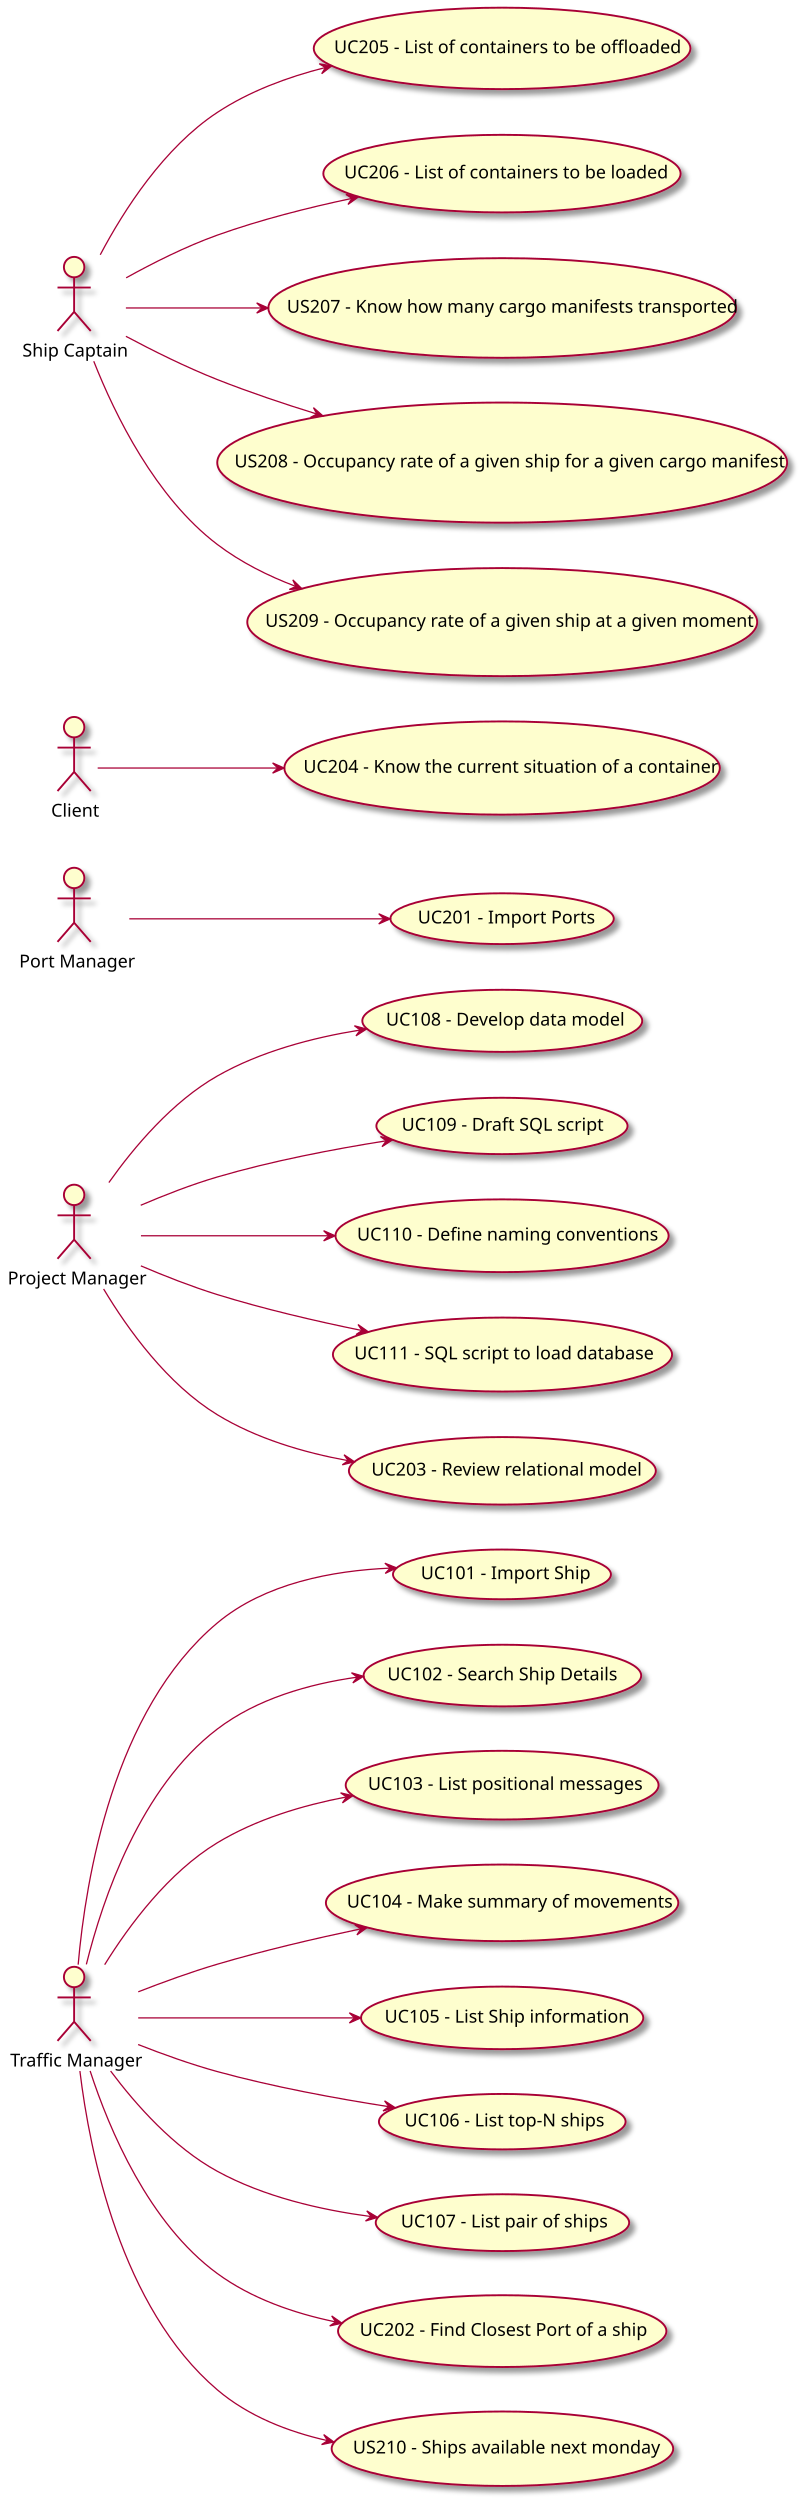
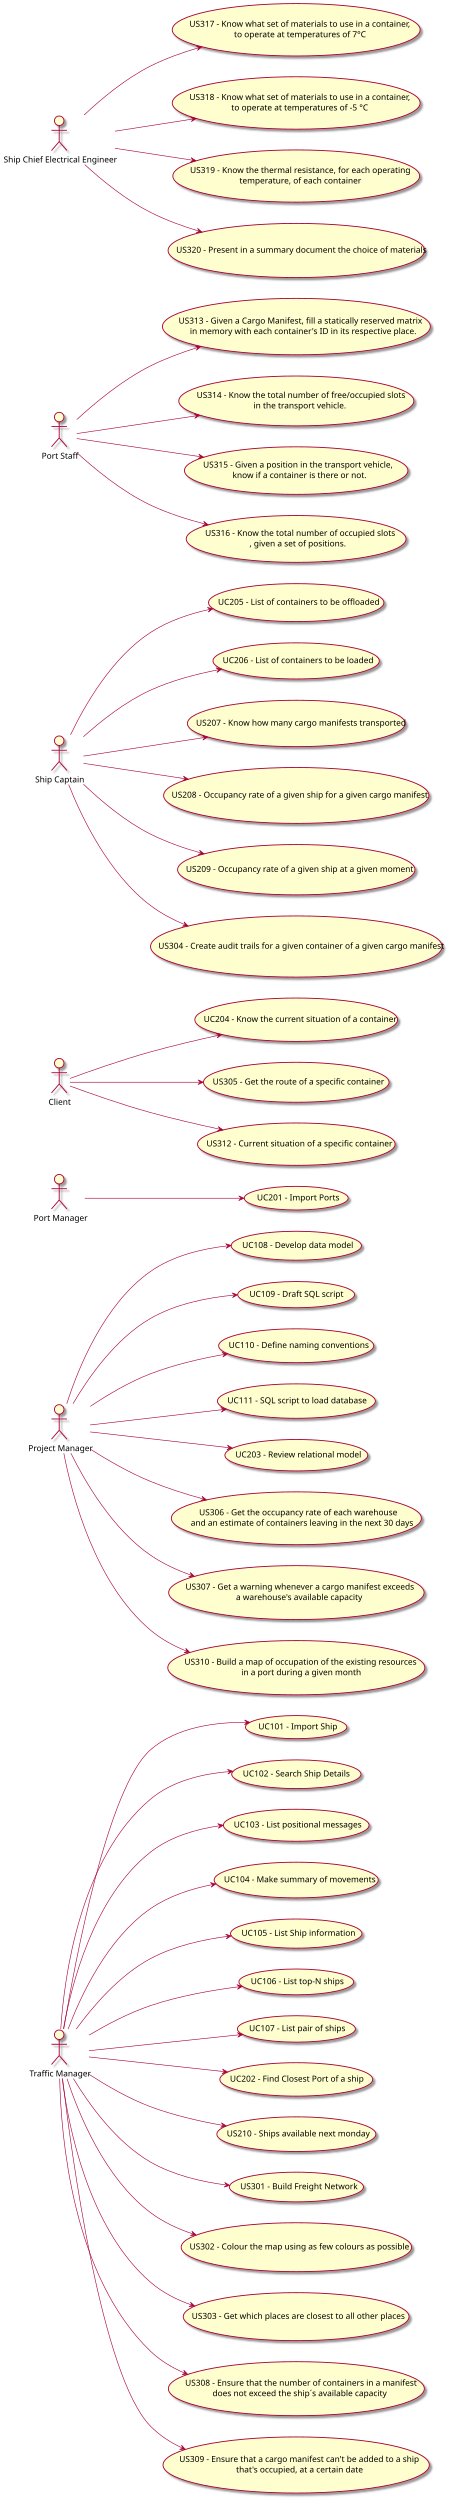
- <svg xmlns="http://www.w3.org/2000/svg" contentScriptType="application/ecmascript" contentStyleType="text/css" height="1565.6px" preserveAspectRatio="none" style="width:501px;height:1565px;background:#FFFFFF;" version="1.1" viewBox="0 0 501 1565" width="501.6px" zoomAndPan="magnify">
+ <svg xmlns="http://www.w3.org/2000/svg" contentScriptType="application/ecmascript" contentStyleType="text/css" height="4202px" preserveAspectRatio="none" style="width:755px;height:4202px;background:#FFFFFF;" version="1.1" viewBox="0 0 755 4202" width="755px" zoomAndPan="magnify">
  <defs>
-     <filter height="300%" id="f1ft40zumoprti" width="300%" x="-1" y="-1">
-       <feGaussianBlur result="blurOut" stdDeviation="1.6" />
+     <filter height="300%" id="f1tk1l0emo6r3i" width="300%" x="-1" y="-1">
+       <feGaussianBlur result="blurOut" stdDeviation="2.0" />
      <feColorMatrix in="blurOut" result="blurOut2" type="matrix" values="0 0 0 0 0 0 0 0 0 0 0 0 0 0 0 0 0 0 .4 0" />
-       <feOffset dx="3.2" dy="3.2" in="blurOut2" result="blurOut3" />
+       <feOffset dx="4.0" dy="4.0" in="blurOut2" result="blurOut3" />
      <feBlend in="SourceGraphic" in2="blurOut3" mode="normal" />
    </filter>
  </defs>
  <g>
-     <ellipse cx="46.4" cy="1237.6" fill="#FEFECE" filter="url(#f1ft40zumoprti)" rx="6.4" ry="6.4" style="stroke:#A80036;stroke-width:1.2;" />
-     <path d="M46.4,1244 L46.4,1265.6 M36,1250.4 L56.8,1250.4 M46.4,1265.6 L36,1277.6 M46.4,1265.6 L56.8,1277.6 " fill="none" filter="url(#f1ft40zumoprti)" style="stroke:#A80036;stroke-width:1.2;" />
-     <text fill="#000000" font-family="sans-serif" font-size="11.2" lengthAdjust="spacing" textLength="80" x="6.4" y="1293.627">Traffic Manager</text>
-     <ellipse cx="46.4" cy="748" fill="#FEFECE" filter="url(#f1ft40zumoprti)" rx="6.4" ry="6.4" style="stroke:#A80036;stroke-width:1.2;" />
-     <path d="M46.4,754.4 L46.4,776 M36,760.8 L56.8,760.8 M46.4,776 L36,788 M46.4,776 L56.8,788 " fill="none" filter="url(#f1ft40zumoprti)" style="stroke:#A80036;stroke-width:1.2;" />
-     <text fill="#000000" font-family="sans-serif" font-size="11.2" lengthAdjust="spacing" textLength="83.2" x="4.8" y="804.027">Project Manager</text>
-     <ellipse cx="46.4" cy="549.6" fill="#FEFECE" filter="url(#f1ft40zumoprti)" rx="6.4" ry="6.4" style="stroke:#A80036;stroke-width:1.2;" />
-     <path d="M46.4,556 L46.4,577.6 M36,562.4 L56.8,562.4 M46.4,577.6 L36,589.6 M46.4,577.6 L56.8,589.6 " fill="none" filter="url(#f1ft40zumoprti)" style="stroke:#A80036;stroke-width:1.2;" />
-     <text fill="#000000" font-family="sans-serif" font-size="11.2" lengthAdjust="spacing" textLength="68.8" x="12" y="605.627">Port Manager</text>
-     <ellipse cx="46.4" cy="455.2" fill="#FEFECE" filter="url(#f1ft40zumoprti)" rx="6.4" ry="6.4" style="stroke:#A80036;stroke-width:1.2;" />
-     <path d="M46.4,461.6 L46.4,483.2 M36,468 L56.8,468 M46.4,483.2 L36,495.2 M46.4,483.2 L56.8,495.2 " fill="none" filter="url(#f1ft40zumoprti)" style="stroke:#A80036;stroke-width:1.2;" />
-     <text fill="#000000" font-family="sans-serif" font-size="11.2" lengthAdjust="spacing" textLength="28.8" x="32" y="511.227">Client</text>
-     <ellipse cx="46.4" cy="167.2" fill="#FEFECE" filter="url(#f1ft40zumoprti)" rx="6.4" ry="6.4" style="stroke:#A80036;stroke-width:1.2;" />
-     <path d="M46.4,173.6 L46.4,195.2 M36,180 L56.8,180 M46.4,195.2 L36,207.2 M46.4,195.2 L56.8,207.2 " fill="none" filter="url(#f1ft40zumoprti)" style="stroke:#A80036;stroke-width:1.2;" />
-     <text fill="#000000" font-family="sans-serif" font-size="11.2" lengthAdjust="spacing" textLength="64.8" x="14" y="223.227">Ship Captain</text>
-     <ellipse cx="314.216" cy="985.563" fill="#FEFECE" filter="url(#f1ft40zumoprti)" rx="68.216" ry="15.563" style="stroke:#A80036;stroke-width:1.2;" />
-     <text fill="#000000" font-family="sans-serif" font-size="11.2" lengthAdjust="spacing" textLength="101.6" x="263.416" y="988.546">UC101 - Import Ship</text>
-     <ellipse cx="314.49" cy="1048.898" fill="#FEFECE" filter="url(#f1ft40zumoprti)" rx="86.89" ry="19.298" style="stroke:#A80036;stroke-width:1.2;" />
-     <text fill="#000000" font-family="sans-serif" font-size="11.2" lengthAdjust="spacing" textLength="144" x="242.49" y="1051.881">UC102 - Search Ship Details</text>
-     <ellipse cx="314.329" cy="1117.506" fill="#FEFECE" filter="url(#f1ft40zumoprti)" rx="97.929" ry="21.506" style="stroke:#A80036;stroke-width:1.2;" />
-     <text fill="#000000" font-family="sans-serif" font-size="11.2" lengthAdjust="spacing" textLength="168" x="230.329" y="1120.489">UC103 - List positional messages</text>
-     <ellipse cx="314.309" cy="1191.182" fill="#FEFECE" filter="url(#f1ft40zumoprti)" rx="110.309" ry="23.982" style="stroke:#A80036;stroke-width:1.2;" />
-     <text fill="#000000" font-family="sans-serif" font-size="11.2" lengthAdjust="spacing" textLength="194.4" x="217.109" y="1194.165">UC104 - Make summary of movements</text>
-     <ellipse cx="314.347" cy="1263.189" fill="#FEFECE" filter="url(#f1ft40zumoprti)" rx="88.347" ry="19.589" style="stroke:#A80036;stroke-width:1.2;" />
-     <text fill="#000000" font-family="sans-serif" font-size="11.2" lengthAdjust="spacing" textLength="147.2" x="240.747" y="1266.172">UC105 - List Ship information</text>
-     <ellipse cx="314.409" cy="1328.162" fill="#FEFECE" filter="url(#f1ft40zumoprti)" rx="77.209" ry="17.362" style="stroke:#A80036;stroke-width:1.2;" />
-     <text fill="#000000" font-family="sans-serif" font-size="11.2" lengthAdjust="spacing" textLength="122.4" x="253.209" y="1331.145">UC106 - List top-N ships</text>
-     <ellipse cx="314.534" cy="1391.387" fill="#FEFECE" filter="url(#f1ft40zumoprti)" rx="79.335" ry="17.787" style="stroke:#A80036;stroke-width:1.2;" />
-     <text fill="#000000" font-family="sans-serif" font-size="11.2" lengthAdjust="spacing" textLength="127.2" x="250.935" y="1394.37">UC107 - List pair of ships</text>
-     <ellipse cx="314.418" cy="639.044" fill="#FEFECE" filter="url(#f1ft40zumoprti)" rx="87.618" ry="19.444" style="stroke:#A80036;stroke-width:1.2;" />
-     <text fill="#000000" font-family="sans-serif" font-size="11.2" lengthAdjust="spacing" textLength="145.6" x="241.618" y="642.026">UC108 - Develop data model</text>
-     <ellipse cx="314.224" cy="704.845" fill="#FEFECE" filter="url(#f1ft40zumoprti)" rx="78.624" ry="17.645" style="stroke:#A80036;stroke-width:1.2;" />
-     <text fill="#000000" font-family="sans-serif" font-size="11.2" lengthAdjust="spacing" textLength="125.6" x="251.424" y="707.828">UC109 - Draft SQL script</text>
-     <ellipse cx="314.281" cy="773.576" fill="#FEFECE" filter="url(#f1ft40zumoprti)" rx="104.281" ry="22.776" style="stroke:#A80036;stroke-width:1.2;" />
-     <text fill="#000000" font-family="sans-serif" font-size="11.2" lengthAdjust="spacing" textLength="181.6" x="223.481" y="776.559">UC110 - Define naming conventions</text>
-     <ellipse cx="314.56" cy="847.952" fill="#FEFECE" filter="url(#f1ft40zumoprti)" rx="106.16" ry="23.152" style="stroke:#A80036;stroke-width:1.2;" />
-     <text fill="#000000" font-family="sans-serif" font-size="11.2" lengthAdjust="spacing" textLength="185.6" x="221.76" y="850.935">UC111 - SQL script to load database</text>
-     <ellipse cx="314.314" cy="575.103" fill="#FEFECE" filter="url(#f1ft40zumoprti)" rx="69.914" ry="15.903" style="stroke:#A80036;stroke-width:1.2;" />
-     <text fill="#000000" font-family="sans-serif" font-size="11.2" lengthAdjust="spacing" textLength="105.6" x="261.514" y="578.086">UC201 - Import Ports</text>
-     <ellipse cx="314.381" cy="1459.276" fill="#FEFECE" filter="url(#f1ft40zumoprti)" rx="102.781" ry="22.476" style="stroke:#A80036;stroke-width:1.2;" />
-     <text fill="#000000" font-family="sans-serif" font-size="11.2" lengthAdjust="spacing" textLength="178.4" x="225.181" y="1462.259">UC202 - Find Closest Port of a ship</text>
-     <ellipse cx="314.473" cy="920.735" fill="#FEFECE" filter="url(#f1ft40zumoprti)" rx="96.073" ry="21.135" style="stroke:#A80036;stroke-width:1.2;" />
-     <text fill="#000000" font-family="sans-serif" font-size="11.2" lengthAdjust="spacing" textLength="164" x="232.473" y="923.717">UC203 - Review relational model</text>
-     <ellipse cx="314.314" cy="480.783" fill="#FEFECE" filter="url(#f1ft40zumoprti)" rx="136.314" ry="29.183" style="stroke:#A80036;stroke-width:1.2;" />
-     <text fill="#000000" font-family="sans-serif" font-size="11.2" lengthAdjust="spacing" textLength="248.8" x="189.914" y="483.766">UC204 - Know the current situation of a container</text>
-     <ellipse cx="314.3" cy="30.3" fill="#FEFECE" filter="url(#f1ft40zumoprti)" rx="117.9" ry="25.5" style="stroke:#A80036;stroke-width:1.2;" />
-     <text fill="#000000" font-family="sans-serif" font-size="11.2" lengthAdjust="spacing" textLength="210.4" x="209.101" y="33.283">UC205 - List of containers to be offloaded</text>
-     <ellipse cx="314.223" cy="108.684" fill="#FEFECE" filter="url(#f1ft40zumoprti)" rx="111.823" ry="24.285" style="stroke:#A80036;stroke-width:1.2;" />
-     <text fill="#000000" font-family="sans-serif" font-size="11.2" lengthAdjust="spacing" textLength="197.6" x="215.423" y="111.667">UC206 - List of containers to be loaded</text>
-     <ellipse cx="314.374" cy="192.795" fill="#FEFECE" filter="url(#f1ft40zumoprti)" rx="146.374" ry="31.195" style="stroke:#A80036;stroke-width:1.2;" />
-     <text fill="#000000" font-family="sans-serif" font-size="11.2" lengthAdjust="spacing" textLength="269.6" x="179.574" y="195.778">US207 - Know how many cargo manifests transported</text>
-     <ellipse cx="314.361" cy="289.592" fill="#FEFECE" filter="url(#f1ft40zumoprti)" rx="178.361" ry="37.592" style="stroke:#A80036;stroke-width:1.2;" />
-     <text fill="#000000" font-family="sans-serif" font-size="11.2" lengthAdjust="spacing" textLength="335.2" x="146.761" y="292.575">US208 - Occupancy rate of a given ship for a given cargo manifest</text>
-     <ellipse cx="314.396" cy="389.439" fill="#FEFECE" filter="url(#f1ft40zumoprti)" rx="159.596" ry="33.839" style="stroke:#A80036;stroke-width:1.2;" />
-     <text fill="#000000" font-family="sans-serif" font-size="11.2" lengthAdjust="spacing" textLength="296.8" x="165.996" y="392.422">US209 - Occupancy rate of a given ship at a given moment</text>
-     <ellipse cx="314.513" cy="1532.903" fill="#FEFECE" filter="url(#f1ft40zumoprti)" rx="106.913" ry="23.303" style="stroke:#A80036;stroke-width:1.2;" />
-     <text fill="#000000" font-family="sans-serif" font-size="11.2" lengthAdjust="spacing" textLength="187.2" x="220.913" y="1535.885">US210 - Ships available next monday</text>
-     <path d="M48.928,1229.864 C53.624,1176.016 71.088,1070.424 136,1016 C165.664,991.136 208.136,983.2 244.112,981.648 " fill="none" id="TM-to-UC1" style="stroke:#A80036;stroke-width:0.8;" />
-     <polygon fill="#A80036" points="248.24,981.496,240.926,978.565,244.243,981.644,241.164,984.961,248.24,981.496" style="stroke:#A80036;stroke-width:0.8;" />
-     <path d="M54.056,1229.704 C64.368,1188.328 88,1118.936 136,1082.4 C160.856,1063.48 193.224,1054.2 223.512,1049.912 " fill="none" id="TM-to-UC2" style="stroke:#A80036;stroke-width:0.8;" />
-     <polygon fill="#A80036" points="227.584,1049.368,220.02,1047.163,223.62,1049.905,220.879,1053.505,227.584,1049.368" style="stroke:#A80036;stroke-width:0.8;" />
-     <path d="M65.52,1229.888 C81.008,1204.952 105.528,1172.072 136,1153.6 C160.168,1138.952 189.24,1130.152 216.808,1124.896 " fill="none" id="TM-to-UC3" style="stroke:#A80036;stroke-width:0.8;" />
-     <polygon fill="#A80036" points="220.864,1124.144,213.2,1122.315,216.931,1124.876,214.371,1128.607,220.864,1124.144" style="stroke:#A80036;stroke-width:0.8;" />
-     <path d="M86.552,1246.872 C101.824,1240.912 119.56,1234.456 136,1229.6 C164.832,1221.08 196.816,1213.584 225.608,1207.52 " fill="none" id="TM-to-UC4" style="stroke:#A80036;stroke-width:0.8;" />
-     <polygon fill="#A80036" points="229.832,1206.64,222.128,1204.987,225.917,1207.462,223.443,1211.251,229.832,1206.64" style="stroke:#A80036;stroke-width:0.8;" />
-     <path d="M86.512,1263.2 C121.984,1263.2 175.536,1263.2 221.728,1263.2 " fill="none" id="TM-to-UC5" style="stroke:#A80036;stroke-width:0.8;" />
-     <polygon fill="#A80036" points="225.888,1263.2,218.688,1260,221.888,1263.2,218.688,1266.4,225.888,1263.2" style="stroke:#A80036;stroke-width:0.8;" />
-     <path d="M86.456,1279.872 C101.712,1285.864 119.472,1292.264 136,1296.8 C170.888,1306.376 210.464,1313.664 243.384,1318.776 " fill="none" id="TM-to-UC6" style="stroke:#A80036;stroke-width:0.8;" />
-     <polygon fill="#A80036" points="247.368,1319.392,240.748,1315.12,243.416,1318.775,239.761,1321.444,247.368,1319.392" style="stroke:#A80036;stroke-width:0.8;" />
-     <path d="M69.24,1296.456 C85.208,1317.808 108.72,1344.256 136,1359.2 C165.12,1375.16 200.576,1383.384 232.12,1387.552 " fill="none" id="TM-to-UC7" style="stroke:#A80036;stroke-width:0.8;" />
-     <polygon fill="#A80036" points="236.344,1388.088,229.604,1384.008,232.376,1387.585,228.799,1390.357,236.344,1388.088" style="stroke:#A80036;stroke-width:0.8;" />
-     <path d="M68.152,740.28 C84.016,717.888 107.856,689.64 136,673.6 C162.96,658.232 195.568,649.608 225.448,644.8 " fill="none" id="PM-to-UC8" style="stroke:#A80036;stroke-width:0.8;" />
-     <polygon fill="#A80036" points="229.456,644.176,221.849,642.125,225.504,644.793,222.836,648.448,229.456,644.176" style="stroke:#A80036;stroke-width:0.8;" />
-     <path d="M88.096,754.496 C102.936,748.144 119.984,741.504 136,736.8 C170.088,726.792 208.832,719.368 241.408,714.208 " fill="none" id="PM-to-UC9" style="stroke:#A80036;stroke-width:0.8;" />
-     <polygon fill="#A80036" points="245.76,713.528,238.153,711.476,241.808,714.145,239.14,717.8,245.76,713.528" style="stroke:#A80036;stroke-width:0.8;" />
-     <path d="M88.24,773.6 C119.568,773.6 164.232,773.6 205.544,773.6 " fill="none" id="PM-to-UC10" style="stroke:#A80036;stroke-width:0.8;" />
-     <polygon fill="#A80036" points="209.792,773.6,202.592,770.4,205.792,773.6,202.592,776.8,209.792,773.6" style="stroke:#A80036;stroke-width:0.8;" />
-     <path d="M88.184,792.432 C103.024,798.76 120.064,805.456 136,810.4 C164.976,819.384 197.272,826.936 226.296,832.848 " fill="none" id="PM-to-UC11" style="stroke:#A80036;stroke-width:0.8;" />
-     <polygon fill="#A80036" points="230.56,833.712,224.132,829.155,226.639,832.923,222.87,835.429,230.56,833.712" style="stroke:#A80036;stroke-width:0.8;" />
-     <path d="M80.936,575.2 C120.784,575.2 188.216,575.2 240.256,575.2 " fill="none" id="PWM-to-UC201" style="stroke:#A80036;stroke-width:0.8;" />
-     <polygon fill="#A80036" points="244.288,575.2,237.088,572,240.288,575.2,237.088,578.4,244.288,575.2" style="stroke:#A80036;stroke-width:0.8;" />
-     <path d="M56.416,1296.4 C68.448,1333.32 93.192,1391.856 136,1423.2 C157.384,1438.856 183.928,1448.112 209.912,1453.472 " fill="none" id="TM-to-US202" style="stroke:#A80036;stroke-width:0.8;" />
-     <polygon fill="#A80036" points="214.08,1454.304,207.64,1449.765,210.156,1453.526,206.395,1456.043,214.08,1454.304" style="stroke:#A80036;stroke-width:0.8;" />
-     <path d="M64.856,806.888 C80.208,832.488 104.864,866.592 136,885.6 C160.424,900.504 189.928,909.264 217.816,914.36 " fill="none" id="PM-to-US203" style="stroke:#A80036;stroke-width:0.8;" />
-     <polygon fill="#A80036" points="221.92,915.088,215.387,910.683,217.981,914.392,214.273,916.986,221.92,915.088" style="stroke:#A80036;stroke-width:0.8;" />
-     <path d="M61.144,480.8 C83.072,480.8 127.856,480.8 173.704,480.8 " fill="none" id="CL-to-US204" style="stroke:#A80036;stroke-width:0.8;" />
-     <polygon fill="#A80036" points="177.856,480.8,170.656,477.6,173.856,480.8,170.656,484,177.856,480.8" style="stroke:#A80036;stroke-width:0.8;" />
-     <path d="M62.76,159.48 C77.616,131.384 102.672,92.344 136,70.4 C156.088,57.176 179.928,48.272 203.512,42.304 " fill="none" id="SC-to-US205" style="stroke:#A80036;stroke-width:0.8;" />
-     <polygon fill="#A80036" points="207.6,41.296,199.843,39.916,203.717,42.255,201.378,46.13,207.6,41.296" style="stroke:#A80036;stroke-width:0.8;" />
-     <path d="M78.976,173.912 C95.512,164.752 116.336,154.24 136,147.2 C162.752,137.624 192.664,130.032 220.2,124.216 " fill="none" id="SC-to-US206" style="stroke:#A80036;stroke-width:0.8;" />
-     <polygon fill="#A80036" points="224.248,123.376,216.548,121.706,220.332,124.189,217.849,127.973,224.248,123.376" style="stroke:#A80036;stroke-width:0.8;" />
-     <path d="M78.808,192.8 C100.632,192.8 131.432,192.8 163.552,192.8 " fill="none" id="SC-to-US207" style="stroke:#A80036;stroke-width:0.8;" />
-     <polygon fill="#A80036" points="167.888,192.8,160.688,189.6,163.888,192.8,160.688,196,167.888,192.8" style="stroke:#A80036;stroke-width:0.8;" />
-     <path d="M78.816,210.528 C95.496,219.416 116.488,229.896 136,237.6 C155.832,245.432 177.32,252.696 198.272,259.16 " fill="none" id="SC-to-US208" style="stroke:#A80036;stroke-width:0.8;" />
-     <polygon fill="#A80036" points="202.176,260.36,196.234,255.185,198.353,259.185,194.353,261.303,202.176,260.36" style="stroke:#A80036;stroke-width:0.8;" />
-     <path d="M58.688,226.136 C72.048,259.976 97.336,311.448 136,340.8 C150.624,351.904 167.624,360.472 185.192,367.104 " fill="none" id="SC-to-US209" style="stroke:#A80036;stroke-width:0.8;" />
-     <polygon fill="#A80036" points="188.952,368.488,183.304,362.994,185.199,367.104,181.089,368.998,188.952,368.488" style="stroke:#A80036;stroke-width:0.8;" />
-     <path d="M50.016,1296.464 C56.2,1347.504 75.648,1444.608 136,1496 C155.344,1512.472 180.136,1522.216 205.024,1527.832 " fill="none" id="TM-to-US210" style="stroke:#A80036;stroke-width:0.8;" />
-     <polygon fill="#A80036" points="209.016,1528.704,202.656,1524.054,205.107,1527.858,201.302,1530.309,209.016,1528.704" style="stroke:#A80036;stroke-width:0.8;" />
+     <ellipse cx="99.5" cy="3420" fill="#FEFECE" filter="url(#f1tk1l0emo6r3i)" rx="8" ry="8" style="stroke:#A80036;stroke-width:1.5;" />
+     <path d="M99.5,3428 L99.5,3455 M86.5,3436 L112.5,3436 M99.5,3455 L86.5,3470 M99.5,3455 L112.5,3470 " fill="none" filter="url(#f1tk1l0emo6r3i)" style="stroke:#A80036;stroke-width:1.5;" />
+     <text fill="#000000" font-family="sans-serif" font-size="14" lengthAdjust="spacing" textLength="100" x="49.5" y="3490.033">Traffic Manager</text>
+     <ellipse cx="99.5" cy="2369" fill="#FEFECE" filter="url(#f1tk1l0emo6r3i)" rx="8" ry="8" style="stroke:#A80036;stroke-width:1.5;" />
+     <path d="M99.5,2377 L99.5,2404 M86.5,2385 L112.5,2385 M99.5,2404 L86.5,2419 M99.5,2404 L112.5,2419 " fill="none" filter="url(#f1tk1l0emo6r3i)" style="stroke:#A80036;stroke-width:1.5;" />
+     <text fill="#000000" font-family="sans-serif" font-size="14" lengthAdjust="spacing" textLength="104" x="47.5" y="2439.033">Project Manager</text>
+     <ellipse cx="99.5" cy="1982" fill="#FEFECE" filter="url(#f1tk1l0emo6r3i)" rx="8" ry="8" style="stroke:#A80036;stroke-width:1.5;" />
+     <path d="M99.5,1990 L99.5,2017 M86.5,1998 L112.5,1998 M99.5,2017 L86.5,2032 M99.5,2017 L112.5,2032 " fill="none" filter="url(#f1tk1l0emo6r3i)" style="stroke:#A80036;stroke-width:1.5;" />
+     <text fill="#000000" font-family="sans-serif" font-size="14" lengthAdjust="spacing" textLength="86" x="56.5" y="2052.033">Port Manager</text>
+     <ellipse cx="99.5" cy="1787" fill="#FEFECE" filter="url(#f1tk1l0emo6r3i)" rx="8" ry="8" style="stroke:#A80036;stroke-width:1.5;" />
+     <path d="M99.5,1795 L99.5,1822 M86.5,1803 L112.5,1803 M99.5,1822 L86.5,1837 M99.5,1822 L112.5,1837 " fill="none" filter="url(#f1tk1l0emo6r3i)" style="stroke:#A80036;stroke-width:1.5;" />
+     <text fill="#000000" font-family="sans-serif" font-size="14" lengthAdjust="spacing" textLength="36" x="81.5" y="1857.033">Client</text>
+     <ellipse cx="99.5" cy="1245" fill="#FEFECE" filter="url(#f1tk1l0emo6r3i)" rx="8" ry="8" style="stroke:#A80036;stroke-width:1.5;" />
+     <path d="M99.5,1253 L99.5,1280 M86.5,1261 L112.5,1261 M99.5,1280 L86.5,1295 M99.5,1280 L112.5,1295 " fill="none" filter="url(#f1tk1l0emo6r3i)" style="stroke:#A80036;stroke-width:1.5;" />
+     <text fill="#000000" font-family="sans-serif" font-size="14" lengthAdjust="spacing" textLength="81" x="59" y="1315.033">Ship Captain</text>
+     <ellipse cx="99.5" cy="701" fill="#FEFECE" filter="url(#f1tk1l0emo6r3i)" rx="8" ry="8" style="stroke:#A80036;stroke-width:1.5;" />
+     <path d="M99.5,709 L99.5,736 M86.5,717 L112.5,717 M99.5,736 L86.5,751 M99.5,736 L112.5,751 " fill="none" filter="url(#f1tk1l0emo6r3i)" style="stroke:#A80036;stroke-width:1.5;" />
+     <text fill="#000000" font-family="sans-serif" font-size="14" lengthAdjust="spacing" textLength="59" x="70" y="771.033">Port Staff</text>
+     <ellipse cx="99.5" cy="203" fill="#FEFECE" filter="url(#f1tk1l0emo6r3i)" rx="8" ry="8" style="stroke:#A80036;stroke-width:1.5;" />
+     <path d="M99.5,211 L99.5,238 M86.5,219 L112.5,219 M99.5,238 L86.5,253 M99.5,238 L112.5,253 " fill="none" filter="url(#f1tk1l0emo6r3i)" style="stroke:#A80036;stroke-width:1.5;" />
+     <text fill="#000000" font-family="sans-serif" font-size="14" lengthAdjust="spacing" textLength="187" x="6" y="273.033">Ship Chief Electrical Engineer</text>
+     <ellipse cx="497.77" cy="2902.954" fill="#FEFECE" filter="url(#f1tk1l0emo6r3i)" rx="85.27" ry="19.454" style="stroke:#A80036;stroke-width:1.5;" />
+     <text fill="#000000" font-family="sans-serif" font-size="14" lengthAdjust="spacing" textLength="127" x="434.27" y="2906.682">UC101 - Import Ship</text>
+     <ellipse cx="498.113" cy="2982.123" fill="#FEFECE" filter="url(#f1tk1l0emo6r3i)" rx="108.613" ry="24.123" style="stroke:#A80036;stroke-width:1.5;" />
+     <text fill="#000000" font-family="sans-serif" font-size="14" lengthAdjust="spacing" textLength="180" x="408.113" y="2985.851">UC102 - Search Ship Details</text>
+     <ellipse cx="497.911" cy="3067.882" fill="#FEFECE" filter="url(#f1tk1l0emo6r3i)" rx="122.411" ry="26.882" style="stroke:#A80036;stroke-width:1.5;" />
+     <text fill="#000000" font-family="sans-serif" font-size="14" lengthAdjust="spacing" textLength="210" x="392.911" y="3071.611">UC103 - List positional messages</text>
+     <ellipse cx="497.886" cy="3159.977" fill="#FEFECE" filter="url(#f1tk1l0emo6r3i)" rx="137.886" ry="29.977" style="stroke:#A80036;stroke-width:1.5;" />
+     <text fill="#000000" font-family="sans-serif" font-size="14" lengthAdjust="spacing" textLength="243" x="376.386" y="3163.706">UC104 - Make summary of movements</text>
+     <ellipse cx="497.934" cy="3249.987" fill="#FEFECE" filter="url(#f1tk1l0emo6r3i)" rx="110.434" ry="24.487" style="stroke:#A80036;stroke-width:1.5;" />
+     <text fill="#000000" font-family="sans-serif" font-size="14" lengthAdjust="spacing" textLength="184" x="405.934" y="3253.715">UC105 - List Ship information</text>
+     <ellipse cx="498.011" cy="3331.202" fill="#FEFECE" filter="url(#f1tk1l0emo6r3i)" rx="96.511" ry="21.702" style="stroke:#A80036;stroke-width:1.5;" />
+     <text fill="#000000" font-family="sans-serif" font-size="14" lengthAdjust="spacing" textLength="153" x="421.511" y="3334.931">UC106 - List top-N ships</text>
+     <ellipse cx="498.168" cy="3410.234" fill="#FEFECE" filter="url(#f1tk1l0emo6r3i)" rx="99.168" ry="22.234" style="stroke:#A80036;stroke-width:1.5;" />
+     <text fill="#000000" font-family="sans-serif" font-size="14" lengthAdjust="spacing" textLength="159" x="418.668" y="3413.962">UC107 - List pair of ships</text>
+     <ellipse cx="498.023" cy="2093.805" fill="#FEFECE" filter="url(#f1tk1l0emo6r3i)" rx="109.523" ry="24.305" style="stroke:#A80036;stroke-width:1.5;" />
+     <text fill="#000000" font-family="sans-serif" font-size="14" lengthAdjust="spacing" textLength="182" x="407.023" y="2097.533">UC108 - Develop data model</text>
+     <ellipse cx="497.78" cy="2176.056" fill="#FEFECE" filter="url(#f1tk1l0emo6r3i)" rx="98.28" ry="22.056" style="stroke:#A80036;stroke-width:1.5;" />
+     <text fill="#000000" font-family="sans-serif" font-size="14" lengthAdjust="spacing" textLength="157" x="419.28" y="2179.785">UC109 - Draft SQL script</text>
+     <ellipse cx="497.851" cy="2261.97" fill="#FEFECE" filter="url(#f1tk1l0emo6r3i)" rx="130.351" ry="28.47" style="stroke:#A80036;stroke-width:1.5;" />
+     <text fill="#000000" font-family="sans-serif" font-size="14" lengthAdjust="spacing" textLength="227" x="384.351" y="2265.699">UC110 - Define naming conventions</text>
+     <ellipse cx="498.2" cy="2354.94" fill="#FEFECE" filter="url(#f1tk1l0emo6r3i)" rx="132.7" ry="28.94" style="stroke:#A80036;stroke-width:1.5;" />
+     <text fill="#000000" font-family="sans-serif" font-size="14" lengthAdjust="spacing" textLength="232" x="382.2" y="2358.669">UC111 - SQL script to load database</text>
+     <ellipse cx="497.892" cy="2013.879" fill="#FEFECE" filter="url(#f1tk1l0emo6r3i)" rx="87.392" ry="19.878" style="stroke:#A80036;stroke-width:1.5;" />
+     <text fill="#000000" font-family="sans-serif" font-size="14" lengthAdjust="spacing" textLength="132" x="431.892" y="2017.607">UC201 - Import Ports</text>
+     <ellipse cx="497.976" cy="3495.095" fill="#FEFECE" filter="url(#f1tk1l0emo6r3i)" rx="128.476" ry="28.095" style="stroke:#A80036;stroke-width:1.5;" />
+     <text fill="#000000" font-family="sans-serif" font-size="14" lengthAdjust="spacing" textLength="223" x="386.476" y="3498.824">UC202 - Find Closest Port of a ship</text>
+     <ellipse cx="498.091" cy="2445.918" fill="#FEFECE" filter="url(#f1tk1l0emo6r3i)" rx="120.091" ry="26.418" style="stroke:#A80036;stroke-width:1.5;" />
+     <text fill="#000000" font-family="sans-serif" font-size="14" lengthAdjust="spacing" textLength="205" x="395.591" y="2449.647">UC203 - Review relational model</text>
+     <ellipse cx="497.893" cy="1713.978" fill="#FEFECE" filter="url(#f1tk1l0emo6r3i)" rx="170.393" ry="36.478" style="stroke:#A80036;stroke-width:1.5;" />
+     <text fill="#000000" font-family="sans-serif" font-size="14" lengthAdjust="spacing" textLength="311" x="342.393" y="1717.707">UC204 - Know the current situation of a container</text>
+     <ellipse cx="497.876" cy="1012.875" fill="#FEFECE" filter="url(#f1tk1l0emo6r3i)" rx="147.376" ry="31.875" style="stroke:#A80036;stroke-width:1.5;" />
+     <text fill="#000000" font-family="sans-serif" font-size="14" lengthAdjust="spacing" textLength="263" x="366.376" y="1016.604">UC205 - List of containers to be offloaded</text>
+     <ellipse cx="497.778" cy="1110.856" fill="#FEFECE" filter="url(#f1tk1l0emo6r3i)" rx="139.778" ry="30.356" style="stroke:#A80036;stroke-width:1.5;" />
+     <text fill="#000000" font-family="sans-serif" font-size="14" lengthAdjust="spacing" textLength="247" x="374.278" y="1114.584">UC206 - List of containers to be loaded</text>
+     <ellipse cx="497.967" cy="1215.994" fill="#FEFECE" filter="url(#f1tk1l0emo6r3i)" rx="182.968" ry="38.993" style="stroke:#A80036;stroke-width:1.5;" />
+     <text fill="#000000" font-family="sans-serif" font-size="14" lengthAdjust="spacing" textLength="337" x="329.467" y="1219.722">US207 - Know how many cargo manifests transported</text>
+     <ellipse cx="497.951" cy="1336.99" fill="#FEFECE" filter="url(#f1tk1l0emo6r3i)" rx="222.951" ry="46.99" style="stroke:#A80036;stroke-width:1.5;" />
+     <text fill="#000000" font-family="sans-serif" font-size="14" lengthAdjust="spacing" textLength="419" x="288.451" y="1340.719">US208 - Occupancy rate of a given ship for a given cargo manifest</text>
+     <ellipse cx="497.995" cy="1461.799" fill="#FEFECE" filter="url(#f1tk1l0emo6r3i)" rx="199.495" ry="42.299" style="stroke:#A80036;stroke-width:1.5;" />
+     <text fill="#000000" font-family="sans-serif" font-size="14" lengthAdjust="spacing" textLength="371" x="312.495" y="1465.527">US209 - Occupancy rate of a given ship at a given moment</text>
+     <ellipse cx="498.141" cy="3587.128" fill="#FEFECE" filter="url(#f1tk1l0emo6r3i)" rx="133.641" ry="29.128" style="stroke:#A80036;stroke-width:1.5;" />
+     <text fill="#000000" font-family="sans-serif" font-size="14" lengthAdjust="spacing" textLength="234" x="381.141" y="3590.857">US210 - Ships available next monday</text>
+     <ellipse cx="498.219" cy="3675.944" fill="#FEFECE" filter="url(#f1tk1l0emo6r3i)" rx="112.719" ry="24.944" style="stroke:#A80036;stroke-width:1.5;" />
+     <text fill="#000000" font-family="sans-serif" font-size="14" lengthAdjust="spacing" textLength="189" x="403.719" y="3679.672">US301 - Build Freight Network</text>
+     <ellipse cx="498.152" cy="3777.131" fill="#FEFECE" filter="url(#f1tk1l0emo6r3i)" rx="193.652" ry="41.13" style="stroke:#A80036;stroke-width:1.5;" />
+     <text fill="#000000" font-family="sans-serif" font-size="14" lengthAdjust="spacing" textLength="359" x="318.652" y="3780.859">US302 - Colour the map using as few colours as possible</text>
+     <ellipse cx="497.763" cy="3893.852" fill="#FEFECE" filter="url(#f1tk1l0emo6r3i)" rx="189.763" ry="40.352" style="stroke:#A80036;stroke-width:1.5;" />
+     <text fill="#000000" font-family="sans-serif" font-size="14" lengthAdjust="spacing" textLength="351" x="322.263" y="3897.581">US303 - Get which places are closest to all other places</text>
+     <ellipse cx="498.037" cy="1590.908" fill="#FEFECE" filter="url(#f1tk1l0emo6r3i)" rx="245.037" ry="51.407" style="stroke:#A80036;stroke-width:1.5;" />
+     <text fill="#000000" font-family="sans-serif" font-size="14" lengthAdjust="spacing" textLength="464" x="266.037" y="1594.636">US304 - Create audit trails for a given container of a given cargo manifest</text>
+     <ellipse cx="497.972" cy="1819.094" fill="#FEFECE" filter="url(#f1tk1l0emo6r3i)" rx="155.972" ry="33.594" style="stroke:#A80036;stroke-width:1.5;" />
+     <text fill="#000000" font-family="sans-serif" font-size="14" lengthAdjust="spacing" textLength="281" x="357.472" y="1822.823">US305 - Get the route of a specific container</text>
+     <ellipse cx="498.144" cy="2551.929" fill="#FEFECE" filter="url(#f1tk1l0emo6r3i)" rx="210.144" ry="44.429" style="stroke:#A80036;stroke-width:1.5;" />
+     <text fill="#000000" font-family="sans-serif" font-size="14" lengthAdjust="spacing" textLength="327" x="334.644" y="2546.853">US306 - Get the occupancy rate of each warehouse</text>
+     <text fill="#000000" font-family="sans-serif" font-size="14" lengthAdjust="spacing" textLength="359" x="320.644" y="2564.462">and an estimate of containers leaving in the next 30 days</text>
+     <ellipse cx="498.18" cy="2676.836" fill="#FEFECE" filter="url(#f1tk1l0emo6r3i)" rx="214.68" ry="45.336" style="stroke:#A80036;stroke-width:1.5;" />
+     <text fill="#000000" font-family="sans-serif" font-size="14" lengthAdjust="spacing" textLength="373" x="311.68" y="2671.76">US307 - Get a warning whenever a cargo manifest exceeds</text>
+     <text fill="#000000" font-family="sans-serif" font-size="14" lengthAdjust="spacing" textLength="207" x="396.68" y="2689.369">a warehouse's available capacity</text>
+     <ellipse cx="498.135" cy="4014.927" fill="#FEFECE" filter="url(#f1tk1l0emo6r3i)" rx="215.135" ry="45.427" style="stroke:#A80036;stroke-width:1.5;" />
+     <text fill="#000000" font-family="sans-serif" font-size="14" lengthAdjust="spacing" textLength="374" x="311.135" y="4009.851">US308 - Ensure that the number of containers in a manifest</text>
+     <text fill="#000000" font-family="sans-serif" font-size="14" lengthAdjust="spacing" textLength="286" x="357.135" y="4027.46">does not exceed the ship´s available capacity</text>
+     <ellipse cx="497.813" cy="4143.163" fill="#FEFECE" filter="url(#f1tk1l0emo6r3i)" rx="223.813" ry="47.163" style="stroke:#A80036;stroke-width:1.5;" />
+     <text fill="#000000" font-family="sans-serif" font-size="14" lengthAdjust="spacing" textLength="393" x="301.313" y="4138.087">US309 - Ensure that a cargo manifest can't be added to a ship</text>
+     <text fill="#000000" font-family="sans-serif" font-size="14" lengthAdjust="spacing" textLength="206" x="396.813" y="4155.696">that's occupied, at a certain date</text>
+     <ellipse cx="498.045" cy="2803.109" fill="#FEFECE" filter="url(#f1tk1l0emo6r3i)" rx="216.045" ry="45.609" style="stroke:#A80036;stroke-width:1.5;" />
+     <text fill="#000000" font-family="sans-serif" font-size="14" lengthAdjust="spacing" textLength="376" x="310.045" y="2798.033">US310 - Build a map of occupation of the existing resources</text>
+     <text fill="#000000" font-family="sans-serif" font-size="14" lengthAdjust="spacing" textLength="189" x="405.545" y="2815.642">in a port during a given month</text>
+     <ellipse cx="498.055" cy="1923.111" fill="#FEFECE" filter="url(#f1tk1l0emo6r3i)" rx="166.055" ry="35.611" style="stroke:#A80036;stroke-width:1.5;" />
+     <text fill="#000000" font-family="sans-serif" font-size="14" lengthAdjust="spacing" textLength="302" x="347.055" y="1926.84">US312 - Current situation of a specific container</text>
+     <ellipse cx="498.19" cy="548.938" fill="#FEFECE" filter="url(#f1tk1l0emo6r3i)" rx="225.19" ry="47.438" style="stroke:#A80036;stroke-width:1.5;" />
+     <text fill="#000000" font-family="sans-serif" font-size="14" lengthAdjust="spacing" textLength="396" x="300.19" y="543.862">US313 - Given a Cargo Manifest, fill a statically reserved matrix</text>
+     <text fill="#000000" font-family="sans-serif" font-size="14" lengthAdjust="spacing" textLength="362" x="319.19" y="561.471">in memory with each container's ID in its respective place.</text>
+     <ellipse cx="498.062" cy="673.913" fill="#FEFECE" filter="url(#f1tk1l0emo6r3i)" rx="197.562" ry="41.913" style="stroke:#A80036;stroke-width:1.5;" />
+     <text fill="#000000" font-family="sans-serif" font-size="14" lengthAdjust="spacing" textLength="335" x="330.562" y="668.836">US314 - Know the total number of free/occupied slots</text>
+     <text fill="#000000" font-family="sans-serif" font-size="14" lengthAdjust="spacing" textLength="148" x="426.062" y="686.446">in the transport vehicle.</text>
+     <ellipse cx="497.82" cy="790.964" fill="#FEFECE" filter="url(#f1tk1l0emo6r3i)" rx="187.82" ry="39.964" style="stroke:#A80036;stroke-width:1.5;" />
+     <text fill="#000000" font-family="sans-serif" font-size="14" lengthAdjust="spacing" textLength="309" x="341.32" y="785.888">US315 - Given a position in the transport vehicle,</text>
+     <text fill="#000000" font-family="sans-serif" font-size="14" lengthAdjust="spacing" textLength="214" x="390.82" y="803.497">know if a container is there or not.</text>
+     <ellipse cx="497.75" cy="905.85" fill="#FEFECE" filter="url(#f1tk1l0emo6r3i)" rx="184.75" ry="39.35" style="stroke:#A80036;stroke-width:1.5;" />
+     <text fill="#000000" font-family="sans-serif" font-size="14" lengthAdjust="spacing" textLength="306" x="344.75" y="900.774">US316 - Know the total number of occupied slots</text>
+     <text fill="#000000" font-family="sans-serif" font-size="14" lengthAdjust="spacing" textLength="157" x="419.25" y="918.383">, given a set of positions.</text>
+     <ellipse cx="497.835" cy="50.067" fill="#FEFECE" filter="url(#f1tk1l0emo6r3i)" rx="208.335" ry="44.067" style="stroke:#A80036;stroke-width:1.5;" />
+     <text fill="#000000" font-family="sans-serif" font-size="14" lengthAdjust="spacing" textLength="359" x="318.335" y="44.991">US317 - Know what set of materials to use in a container,</text>
+     <text fill="#000000" font-family="sans-serif" font-size="14" lengthAdjust="spacing" textLength="213" x="393.335" y="62.6">to operate at temperatures of 7°C</text>
+     <ellipse cx="497.835" cy="173.067" fill="#FEFECE" filter="url(#f1tk1l0emo6r3i)" rx="208.335" ry="44.067" style="stroke:#A80036;stroke-width:1.5;" />
+     <text fill="#000000" font-family="sans-serif" font-size="14" lengthAdjust="spacing" textLength="359" x="318.335" y="167.991">US318 - Know what set of materials to use in a container,</text>
+     <text fill="#000000" font-family="sans-serif" font-size="14" lengthAdjust="spacing" textLength="222" x="388.835" y="185.6">to operate at temperatures of -5 °C</text>
+     <ellipse cx="497.932" cy="295.886" fill="#FEFECE" filter="url(#f1tk1l0emo6r3i)" rx="207.432" ry="43.886" style="stroke:#A80036;stroke-width:1.5;" />
+     <text fill="#000000" font-family="sans-serif" font-size="14" lengthAdjust="spacing" textLength="357" x="319.432" y="290.81">US319 - Know the thermal resistance, for each operating</text>
+     <text fill="#000000" font-family="sans-serif" font-size="14" lengthAdjust="spacing" textLength="195" x="402.432" y="308.42">temperature, of each container</text>
+     <ellipse cx="498.108" cy="421.022" fill="#FEFECE" filter="url(#f1tk1l0emo6r3i)" rx="215.608" ry="45.522" style="stroke:#A80036;stroke-width:1.5;" />
+     <text fill="#000000" font-family="sans-serif" font-size="14" lengthAdjust="spacing" textLength="404" x="296.108" y="424.75">US320 - Present in a summary document the choice of materials</text>
+     <path d="M107.12,3410.33 C125.52,3299.94 180.72,3004.09 253,2941 C296.8,2902.76 362.68,2894.38 414.94,2894.94 " fill="none" id="TM-to-UC1" style="stroke:#A80036;stroke-width:1.0;" />
+     <polygon fill="#A80036" points="419.96,2895.02,411.03,2890.866,414.961,2894.934,410.893,2898.865,419.96,2895.02" style="stroke:#A80036;stroke-width:1.0;" />
+     <path d="M102.12,3410.22 C107.88,3323.57 134.09,3124.05 253,3024 C289.65,2993.16 340.63,2981.21 386.52,2977.55 " fill="none" id="TM-to-UC2" style="stroke:#A80036;stroke-width:1.0;" />
+     <polygon fill="#A80036" points="391.51,2977.18,382.238,2973.858,386.524,2977.55,382.831,2981.836,391.51,2977.18" style="stroke:#A80036;stroke-width:1.0;" />
+     <path d="M106.6,3410.25 C119.55,3337.58 156.91,3188.38 253,3113 C286.06,3087.07 329.34,3074.36 370.26,3068.57 " fill="none" id="TM-to-UC3" style="stroke:#A80036;stroke-width:1.0;" />
+     <polygon fill="#A80036" points="375.24,3067.9,365.785,3065.144,370.285,3068.571,366.858,3073.072,375.24,3067.9" style="stroke:#A80036;stroke-width:1.0;" />
+     <path d="M114.48,3410.49 C135.41,3355.05 180.39,3258.02 253,3208 C283.71,3186.85 321.47,3174.5 358.03,3167.43 " fill="none" id="TM-to-UC4" style="stroke:#A80036;stroke-width:1.0;" />
+     <polygon fill="#A80036" points="362.95,3166.51,353.37,3164.224,358.034,3167.425,354.834,3172.089,362.95,3166.51" style="stroke:#A80036;stroke-width:1.0;" />
+     <path d="M128.21,3410.37 C155.39,3373.08 200.35,3320.08 253,3292 C292.64,3270.86 340.57,3259.98 383.43,3254.51 " fill="none" id="TM-to-UC5" style="stroke:#A80036;stroke-width:1.0;" />
+     <polygon fill="#A80036" points="388.63,3253.87,379.207,3251.004,383.668,3254.483,380.188,3258.943,388.63,3253.87" style="stroke:#A80036;stroke-width:1.0;" />
+     <path d="M149.82,3420.5 C178.81,3403.36 216.78,3383.22 253,3371 C300.98,3354.81 356.54,3345.05 402.52,3339.23 " fill="none" id="TM-to-UC6" style="stroke:#A80036;stroke-width:1.0;" />
+     <polygon fill="#A80036" points="407.5,3338.61,398.076,3335.747,402.538,3339.225,399.06,3343.686,407.5,3338.61" style="stroke:#A80036;stroke-width:1.0;" />
+     <path d="M149.52,3446.81 C212.57,3440.13 323.43,3428.39 402.99,3419.96 " fill="none" id="TM-to-UC7" style="stroke:#A80036;stroke-width:1.0;" />
+     <polygon fill="#A80036" points="408.18,3419.41,398.808,3416.381,403.208,3419.937,399.652,3424.336,408.18,3419.41" style="stroke:#A80036;stroke-width:1.0;" />
+     <path d="M112.2,2359.46 C131.26,2299.96 174.95,2191.64 253,2137 C290.66,2110.64 339.41,2098.79 383.42,2093.94 " fill="none" id="PM-to-UC8" style="stroke:#A80036;stroke-width:1.0;" />
+     <polygon fill="#A80036" points="388.48,2093.41,379.116,2090.357,383.507,2093.925,379.939,2098.315,388.48,2093.41" style="stroke:#A80036;stroke-width:1.0;" />
+     <path d="M122.74,2359.28 C148.16,2315.98 194.01,2249.93 253,2216 C295.37,2191.63 348.32,2181.03 394.05,2176.76 " fill="none" id="PM-to-UC9" style="stroke:#A80036;stroke-width:1.0;" />
+     <polygon fill="#A80036" points="399.31,2176.3,389.991,2173.114,394.33,2176.744,390.7,2181.083,399.31,2176.3" style="stroke:#A80036;stroke-width:1.0;" />
+     <path d="M151.77,2363.8 C180.31,2344.76 217.21,2322.74 253,2309 C292.22,2293.94 336.9,2283.54 377.23,2276.43 " fill="none" id="PM-to-UC10" style="stroke:#A80036;stroke-width:1.0;" />
+     <polygon fill="#A80036" points="382.63,2275.49,373.078,2273.091,377.704,2276.347,374.449,2280.973,382.63,2275.49" style="stroke:#A80036;stroke-width:1.0;" />
+     <path d="M151.52,2395.08 C207.69,2388.56 299.99,2377.86 375.06,2369.15 " fill="none" id="PM-to-UC11" style="stroke:#A80036;stroke-width:1.0;" />
+     <polygon fill="#A80036" points="380.43,2368.52,371.024,2365.601,375.464,2369.105,371.96,2373.546,380.43,2368.52" style="stroke:#A80036;stroke-width:1.0;" />
+     <path d="M142.56,2014 C204.57,2014 322.13,2014 404.8,2014 " fill="none" id="PWM-to-UC201" style="stroke:#A80036;stroke-width:1.0;" />
+     <polygon fill="#A80036" points="410.2,2014,401.2,2010,405.2,2014,401.2,2018,410.2,2014" style="stroke:#A80036;stroke-width:1.0;" />
+     <path d="M149.52,3457.32 C206.08,3463.45 301.12,3473.76 377.52,3482.04 " fill="none" id="TM-to-US202" style="stroke:#A80036;stroke-width:1.0;" />
+     <polygon fill="#A80036" points="382.52,3482.59,373.993,3477.661,377.548,3482.061,373.147,3485.616,382.52,3482.59" style="stroke:#A80036;stroke-width:1.0;" />
+     <path d="M151.52,2406.79 C210.36,2413.47 308.85,2424.65 385.64,2433.36 " fill="none" id="PM-to-US203" style="stroke:#A80036;stroke-width:1.0;" />
+     <polygon fill="#A80036" points="390.67,2433.93,382.186,2428.928,385.703,2433.359,381.272,2436.876,390.67,2433.93" style="stroke:#A80036;stroke-width:1.0;" />
+     <path d="M117.7,1812.59 C145.75,1802.28 203.23,1781.79 253,1768 C290.01,1757.75 330.61,1748.13 367.88,1739.93 " fill="none" id="CL-to-US204" style="stroke:#A80036;stroke-width:1.0;" />
+     <polygon fill="#A80036" points="372.87,1738.83,363.222,1736.851,367.986,1739.901,364.936,1744.665,372.87,1738.83" style="stroke:#A80036;stroke-width:1.0;" />
+     <path d="M118.56,1235.1 C142.08,1185.79 188,1105.3 253,1063 C282.62,1043.72 318.2,1031.66 352.91,1024.17 " fill="none" id="SC-to-US205" style="stroke:#A80036;stroke-width:1.0;" />
+     <polygon fill="#A80036" points="358.03,1023.09,348.399,1021.03,353.137,1024.12,350.047,1028.858,358.03,1023.09" style="stroke:#A80036;stroke-width:1.0;" />
+     <path d="M140.17,1238.32 C169.14,1212.26 210.62,1179.25 253,1160 C288.58,1143.84 329.47,1132.98 367.48,1125.7 " fill="none" id="SC-to-US206" style="stroke:#A80036;stroke-width:1.0;" />
+     <polygon fill="#A80036" points="372.59,1124.74,363.004,1122.481,367.677,1125.668,364.489,1130.341,372.59,1124.74" style="stroke:#A80036;stroke-width:1.0;" />
+     <path d="M140.33,1270.87 C187.89,1263.55 270.26,1250.88 343.87,1239.56 " fill="none" id="SC-to-US207" style="stroke:#A80036;stroke-width:1.0;" />
+     <polygon fill="#A80036" points="349.16,1238.75,339.658,1236.159,344.218,1239.507,340.869,1244.067,349.16,1238.75" style="stroke:#A80036;stroke-width:1.0;" />
+     <path d="M140.33,1283.03 C181,1289.18 247.13,1299.19 311.46,1308.92 " fill="none" id="SC-to-US208" style="stroke:#A80036;stroke-width:1.0;" />
+     <polygon fill="#A80036" points="316.49,1309.68,308.199,1304.363,311.548,1308.923,306.988,1312.271,316.49,1309.68" style="stroke:#A80036;stroke-width:1.0;" />
+     <path d="M140.28,1318.12 C169.14,1345.69 210.44,1380.71 253,1402 C279.37,1415.19 308.82,1425.6 337.89,1433.78 " fill="none" id="SC-to-US209" style="stroke:#A80036;stroke-width:1.0;" />
+     <polygon fill="#A80036" points="342.94,1435.17,335.328,1428.92,338.12,1433.84,333.2,1436.632,342.94,1435.17" style="stroke:#A80036;stroke-width:1.0;" />
+     <path d="M149.52,3486.43 C178.41,3505.2 216.38,3527.33 253,3541 C291.55,3555.39 335.28,3565.45 374.97,3572.4 " fill="none" id="TM-to-US210" style="stroke:#A80036;stroke-width:1.0;" />
+     <polygon fill="#A80036" points="380.29,3573.32,372.108,3567.837,375.364,3572.463,370.738,3575.719,380.29,3573.32" style="stroke:#A80036;stroke-width:1.0;" />
+     <path d="M123.43,3493.74 C149.14,3536.27 194.93,3600.6 253,3634 C291.4,3656.09 338.43,3667.2 380.91,3672.59 " fill="none" id="TM-to-US301" style="stroke:#A80036;stroke-width:1.0;" />
+     <polygon fill="#A80036" points="386.07,3673.22,377.614,3668.17,381.106,3672.621,376.656,3676.113,386.07,3673.22" style="stroke:#A80036;stroke-width:1.0;" />
+     <path d="M112.67,3493.89 C132.18,3553.41 176.29,3661.58 253,3719 C274.25,3734.91 299.21,3746.53 324.91,3755 " fill="none" id="TM-to-US302" style="stroke:#A80036;stroke-width:1.0;" />
+     <polygon fill="#A80036" points="329.72,3756.54,322.375,3749.979,324.96,3755.01,319.928,3757.595,329.72,3756.54" style="stroke:#A80036;stroke-width:1.0;" />
+     <path d="M104.6,3493.56 C114.7,3572.72 148.15,3745.32 253,3836 C273,3853.3 297.24,3865.65 322.58,3874.43 " fill="none" id="TM-to-US303" style="stroke:#A80036;stroke-width:1.0;" />
+     <polygon fill="#A80036" points="327.32,3876.03,320.077,3869.356,322.584,3874.427,317.513,3876.934,327.32,3876.03" style="stroke:#A80036;stroke-width:1.0;" />
+     <path d="M115.41,1318.76 C137.13,1373.62 182.73,1469.15 253,1522 C270.58,1535.22 290.6,1545.91 311.42,1554.55 " fill="none" id="SC-to-US304" style="stroke:#A80036;stroke-width:1.0;" />
+     <polygon fill="#A80036" points="316.16,1556.48,309.327,1549.387,311.527,1554.599,306.316,1556.799,316.16,1556.48" style="stroke:#A80036;stroke-width:1.0;" />
+     <path d="M117.54,1819 C155.61,1819 251,1819 336.61,1819 " fill="none" id="CL-to-US305" style="stroke:#A80036;stroke-width:1.0;" />
+     <polygon fill="#A80036" points="341.72,1819,332.731,1814.974,336.72,1818.986,332.709,1822.974,341.72,1819" style="stroke:#A80036;stroke-width:1.0;" />
+     <path d="M151.57,2435.66 C180.35,2453.92 217.54,2475.48 253,2490 C281.1,2501.5 311.93,2511.33 341.92,2519.54 " fill="none" id="PM-to-US306" style="stroke:#A80036;stroke-width:1.0;" />
+     <polygon fill="#A80036" points="347.12,2520.95,339.491,2514.721,342.296,2519.633,337.384,2522.439,347.12,2520.95" style="stroke:#A80036;stroke-width:1.0;" />
+     <path d="M119.19,2442.59 C143.18,2491.16 189.42,2570.41 253,2614 C273.8,2628.27 297.61,2639.3 322.02,2647.84 " fill="none" id="PM-to-US307" style="stroke:#A80036;stroke-width:1.0;" />
+     <polygon fill="#A80036" points="326.91,2649.51,319.685,2642.817,322.178,2647.895,317.1,2650.388,326.91,2649.51" style="stroke:#A80036;stroke-width:1.0;" />
+     <path d="M100.35,3493.85 C102.38,3589.56 121.25,3825.84 253,3952 C269.52,3967.82 289.48,3979.81 310.78,3988.87 " fill="none" id="TM-to-US308" style="stroke:#A80036;stroke-width:1.0;" />
+     <polygon fill="#A80036" points="315.63,3990.88,308.85,3983.737,311.012,3988.964,305.784,3991.126,315.63,3990.88" style="stroke:#A80036;stroke-width:1.0;" />
+     <path d="M105.12,3493.61 C119.91,3619.57 170.06,3993.27 253,4078 C268.32,4093.65 286.96,4105.67 307.04,4114.88 " fill="none" id="TM-to-US309" style="stroke:#A80036;stroke-width:1.0;" />
+     <polygon fill="#A80036" points="311.62,4116.92,305.016,4109.613,307.05,4114.892,301.771,4116.926,311.62,4116.92" style="stroke:#A80036;stroke-width:1.0;" />
+     <path d="M107.26,2442.64 C121.17,2514.47 159.86,2661.49 253,2740 C270.96,2755.14 292.11,2766.7 314.34,2775.51 " fill="none" id="PM-to-US310" style="stroke:#A80036;stroke-width:1.0;" />
+     <polygon fill="#A80036" points="319.09,2777.35,312.137,2770.374,314.426,2775.547,309.253,2777.836,319.09,2777.35" style="stroke:#A80036;stroke-width:1.0;" />
+     <path d="M117.69,1825.43 C145.74,1835.77 203.2,1856.31 253,1870 C290.6,1880.34 331.91,1889.96 369.67,1898.08 " fill="none" id="CL-to-US312" style="stroke:#A80036;stroke-width:1.0;" />
+     <polygon fill="#A80036" points="374.74,1899.17,366.773,1893.379,369.85,1898.126,365.103,1901.203,374.74,1899.17" style="stroke:#A80036;stroke-width:1.0;" />
+     <path d="M129.06,705.22 C158.05,678.48 205.34,638.69 253,615 C277.79,602.68 305.17,592.42 332.37,583.96 " fill="none" id="PS-to-US313" style="stroke:#A80036;stroke-width:1.0;" />
+     <polygon fill="#A80036" points="337.44,582.4,327.661,581.23,332.662,583.873,330.018,588.875,337.44,582.4" style="stroke:#A80036;stroke-width:1.0;" />
+     <path d="M129.02,728.76 C171.41,722.45 254.29,710.12 330.67,698.75 " fill="none" id="PS-to-US314" style="stroke:#A80036;stroke-width:1.0;" />
+     <polygon fill="#A80036" points="335.69,698,326.203,695.355,330.743,698.729,327.37,703.27,335.69,698" style="stroke:#A80036;stroke-width:1.0;" />
+     <path d="M129.02,737.17 C172.63,743.55 259.08,756.2 337.23,767.63 " fill="none" id="PS-to-US315" style="stroke:#A80036;stroke-width:1.0;" />
+     <polygon fill="#A80036" points="342.36,768.38,334.037,763.114,337.413,767.653,332.874,771.029,342.36,768.38" style="stroke:#A80036;stroke-width:1.0;" />
+     <path d="M129.25,760.89 C158.2,787.43 205.29,826.55 253,849 C281.67,862.5 313.79,872.93 345.06,880.94 " fill="none" id="PS-to-US316" style="stroke:#A80036;stroke-width:1.0;" />
+     <polygon fill="#A80036" points="350.08,882.21,342.34,876.12,345.233,880.981,340.373,883.874,350.08,882.21" style="stroke:#A80036;stroke-width:1.0;" />
+     <path d="M141.3,193.38 C170.16,166.21 211.04,131.99 253,111 C278.38,98.3 306.6,88.12 334.58,80 " fill="none" id="SCEE-to-US317" style="stroke:#A80036;stroke-width:1.0;" />
+     <polygon fill="#A80036" points="339.43,78.61,329.675,77.255,334.625,79.993,331.888,84.943,339.43,78.61" style="stroke:#A80036;stroke-width:1.0;" />
+     <path d="M193.21,220.5 C232.52,214.36 279.63,206.99 324.9,199.91 " fill="none" id="SCEE-to-US318" style="stroke:#A80036;stroke-width:1.0;" />
+     <polygon fill="#A80036" points="329.84,199.14,320.331,196.576,324.9,199.911,321.565,204.48,329.84,199.14" style="stroke:#A80036;stroke-width:1.0;" />
+     <path d="M193.21,249.26 C232.33,255.28 279.18,262.49 324.25,269.42 " fill="none" id="SCEE-to-US319" style="stroke:#A80036;stroke-width:1.0;" />
+     <polygon fill="#A80036" points="329.45,270.22,321.159,264.903,324.508,269.463,319.948,272.811,329.45,270.22" style="stroke:#A80036;stroke-width:1.0;" />
+     <path d="M142.45,276.64 C171.33,303.16 211.8,336.3 253,357 C278.43,369.78 306.68,380.19 334.67,388.62 " fill="none" id="SCEE-to-US320" style="stroke:#A80036;stroke-width:1.0;" />
+     <polygon fill="#A80036" points="339.52,390.07,332.035,383.669,334.728,388.644,329.753,391.337,339.52,390.07" style="stroke:#A80036;stroke-width:1.0;" />
  </g>
</svg>
